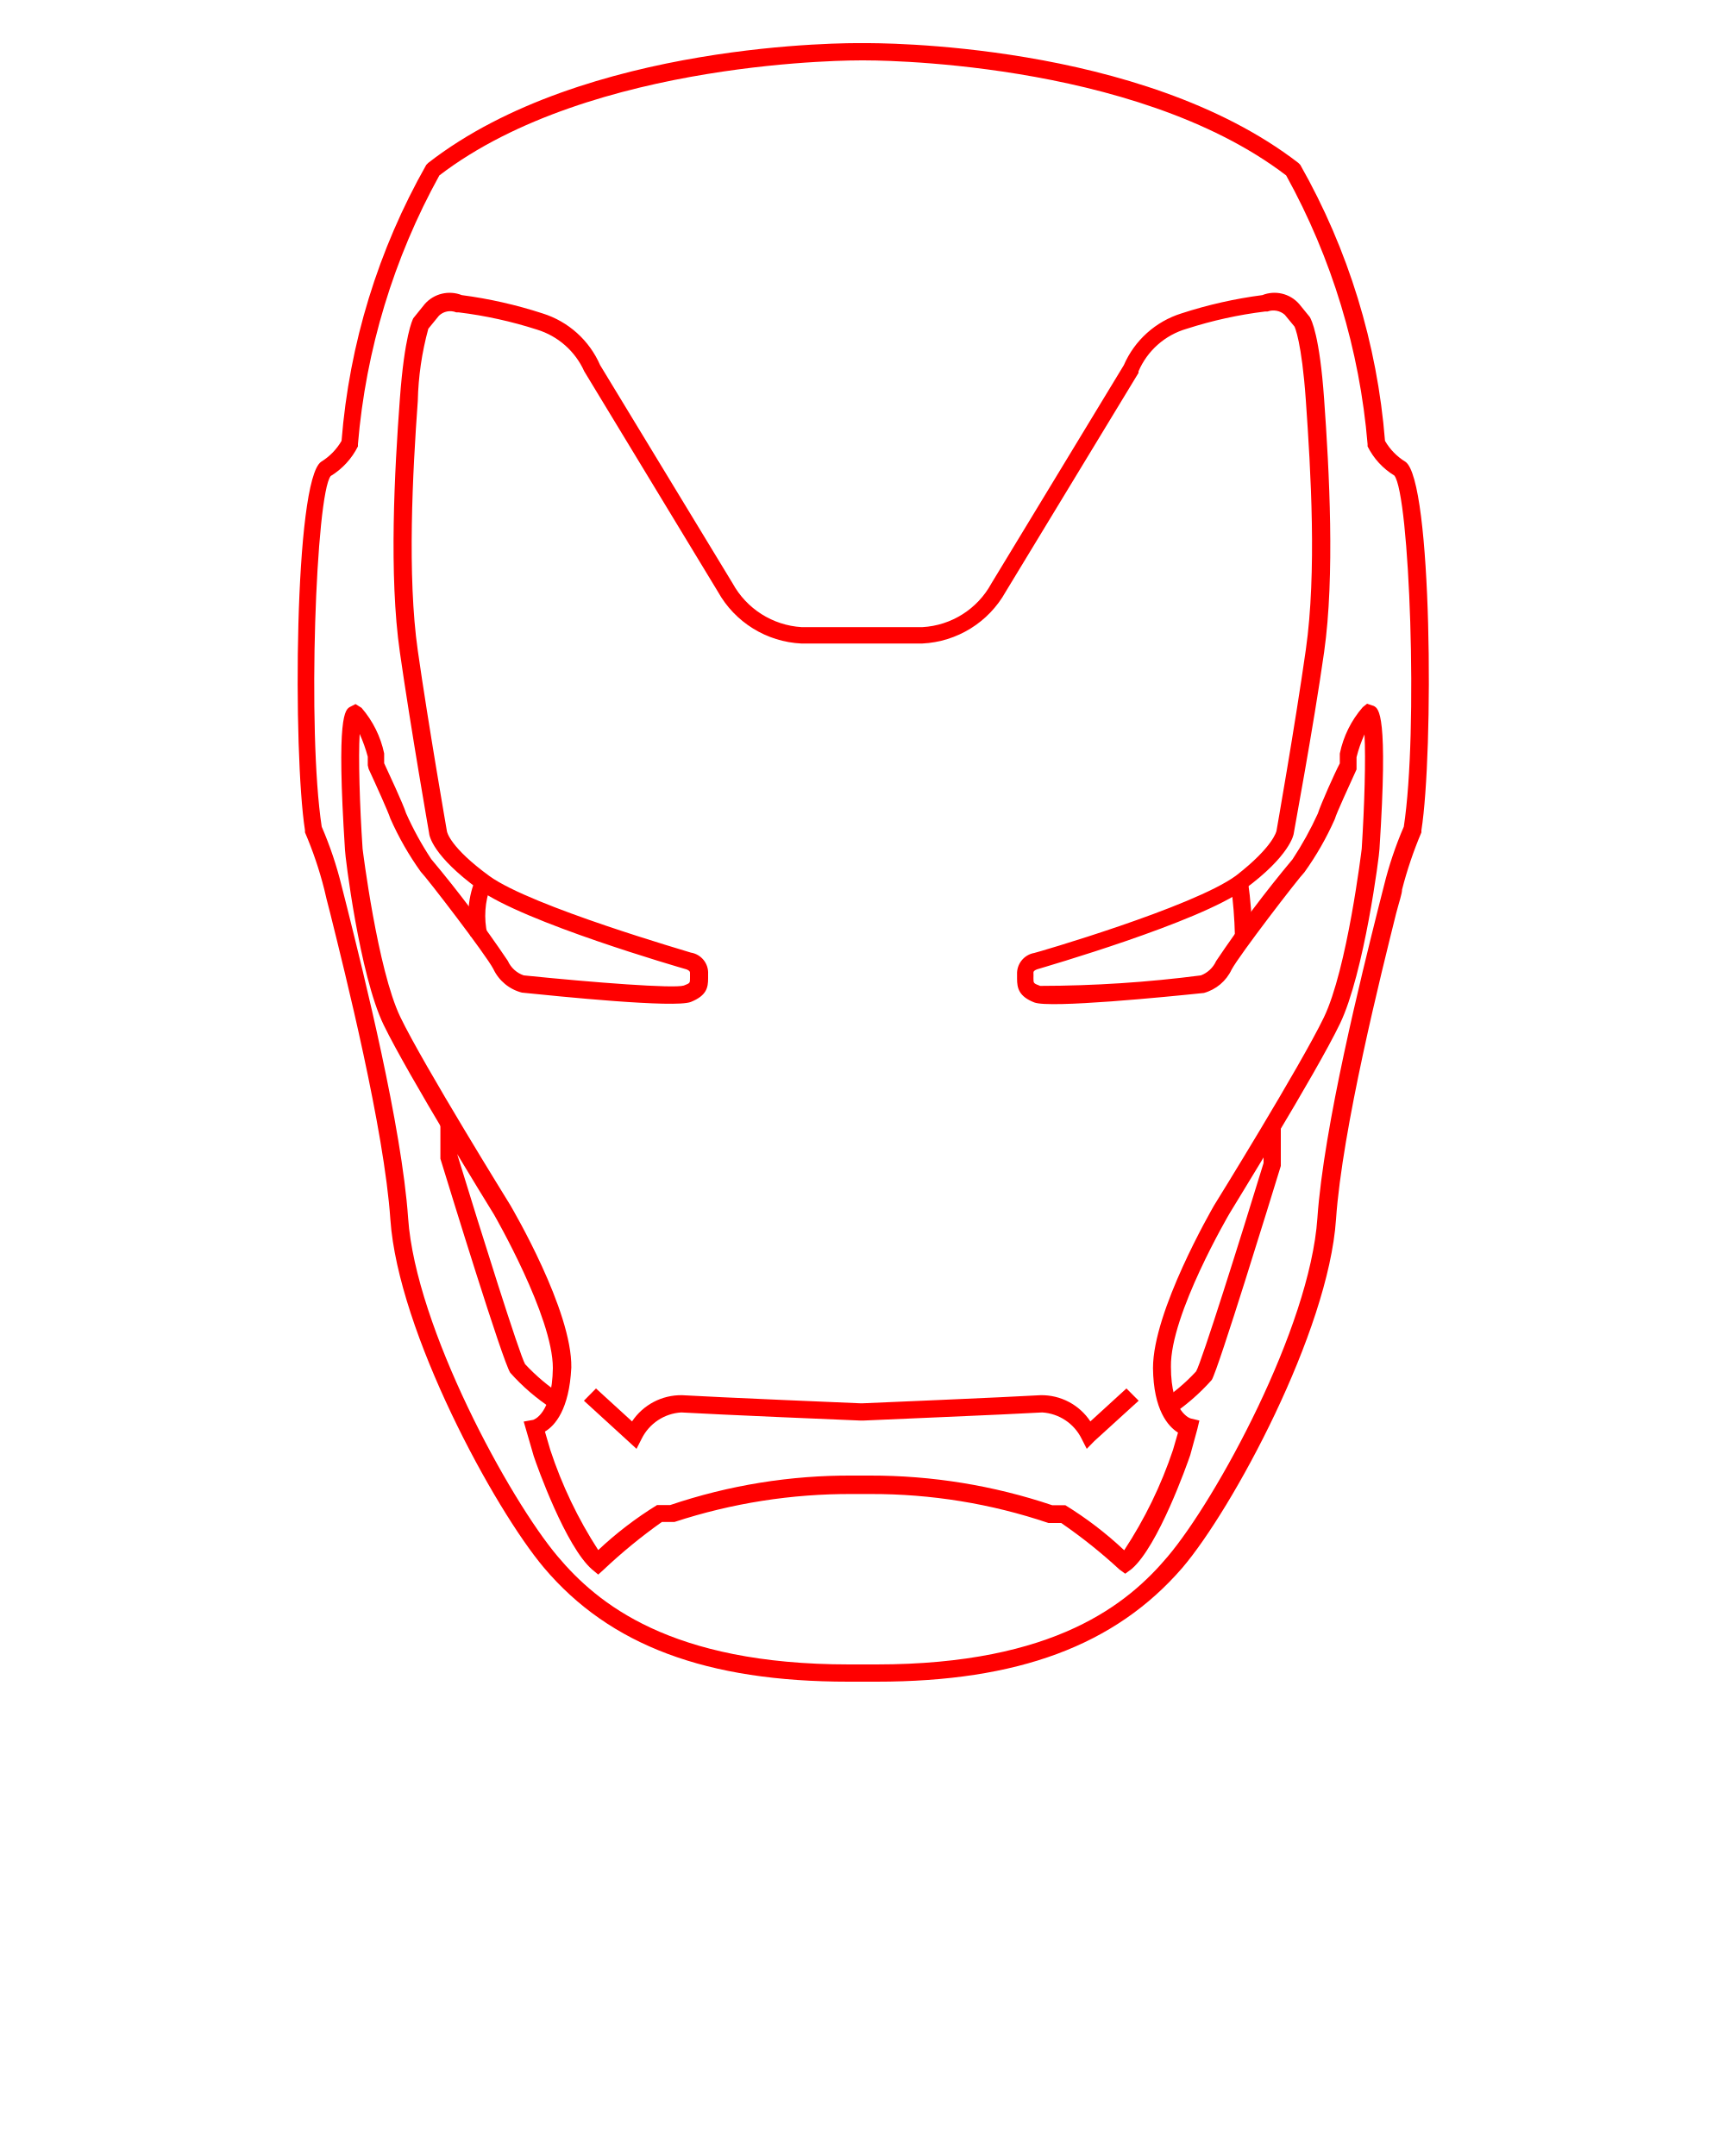
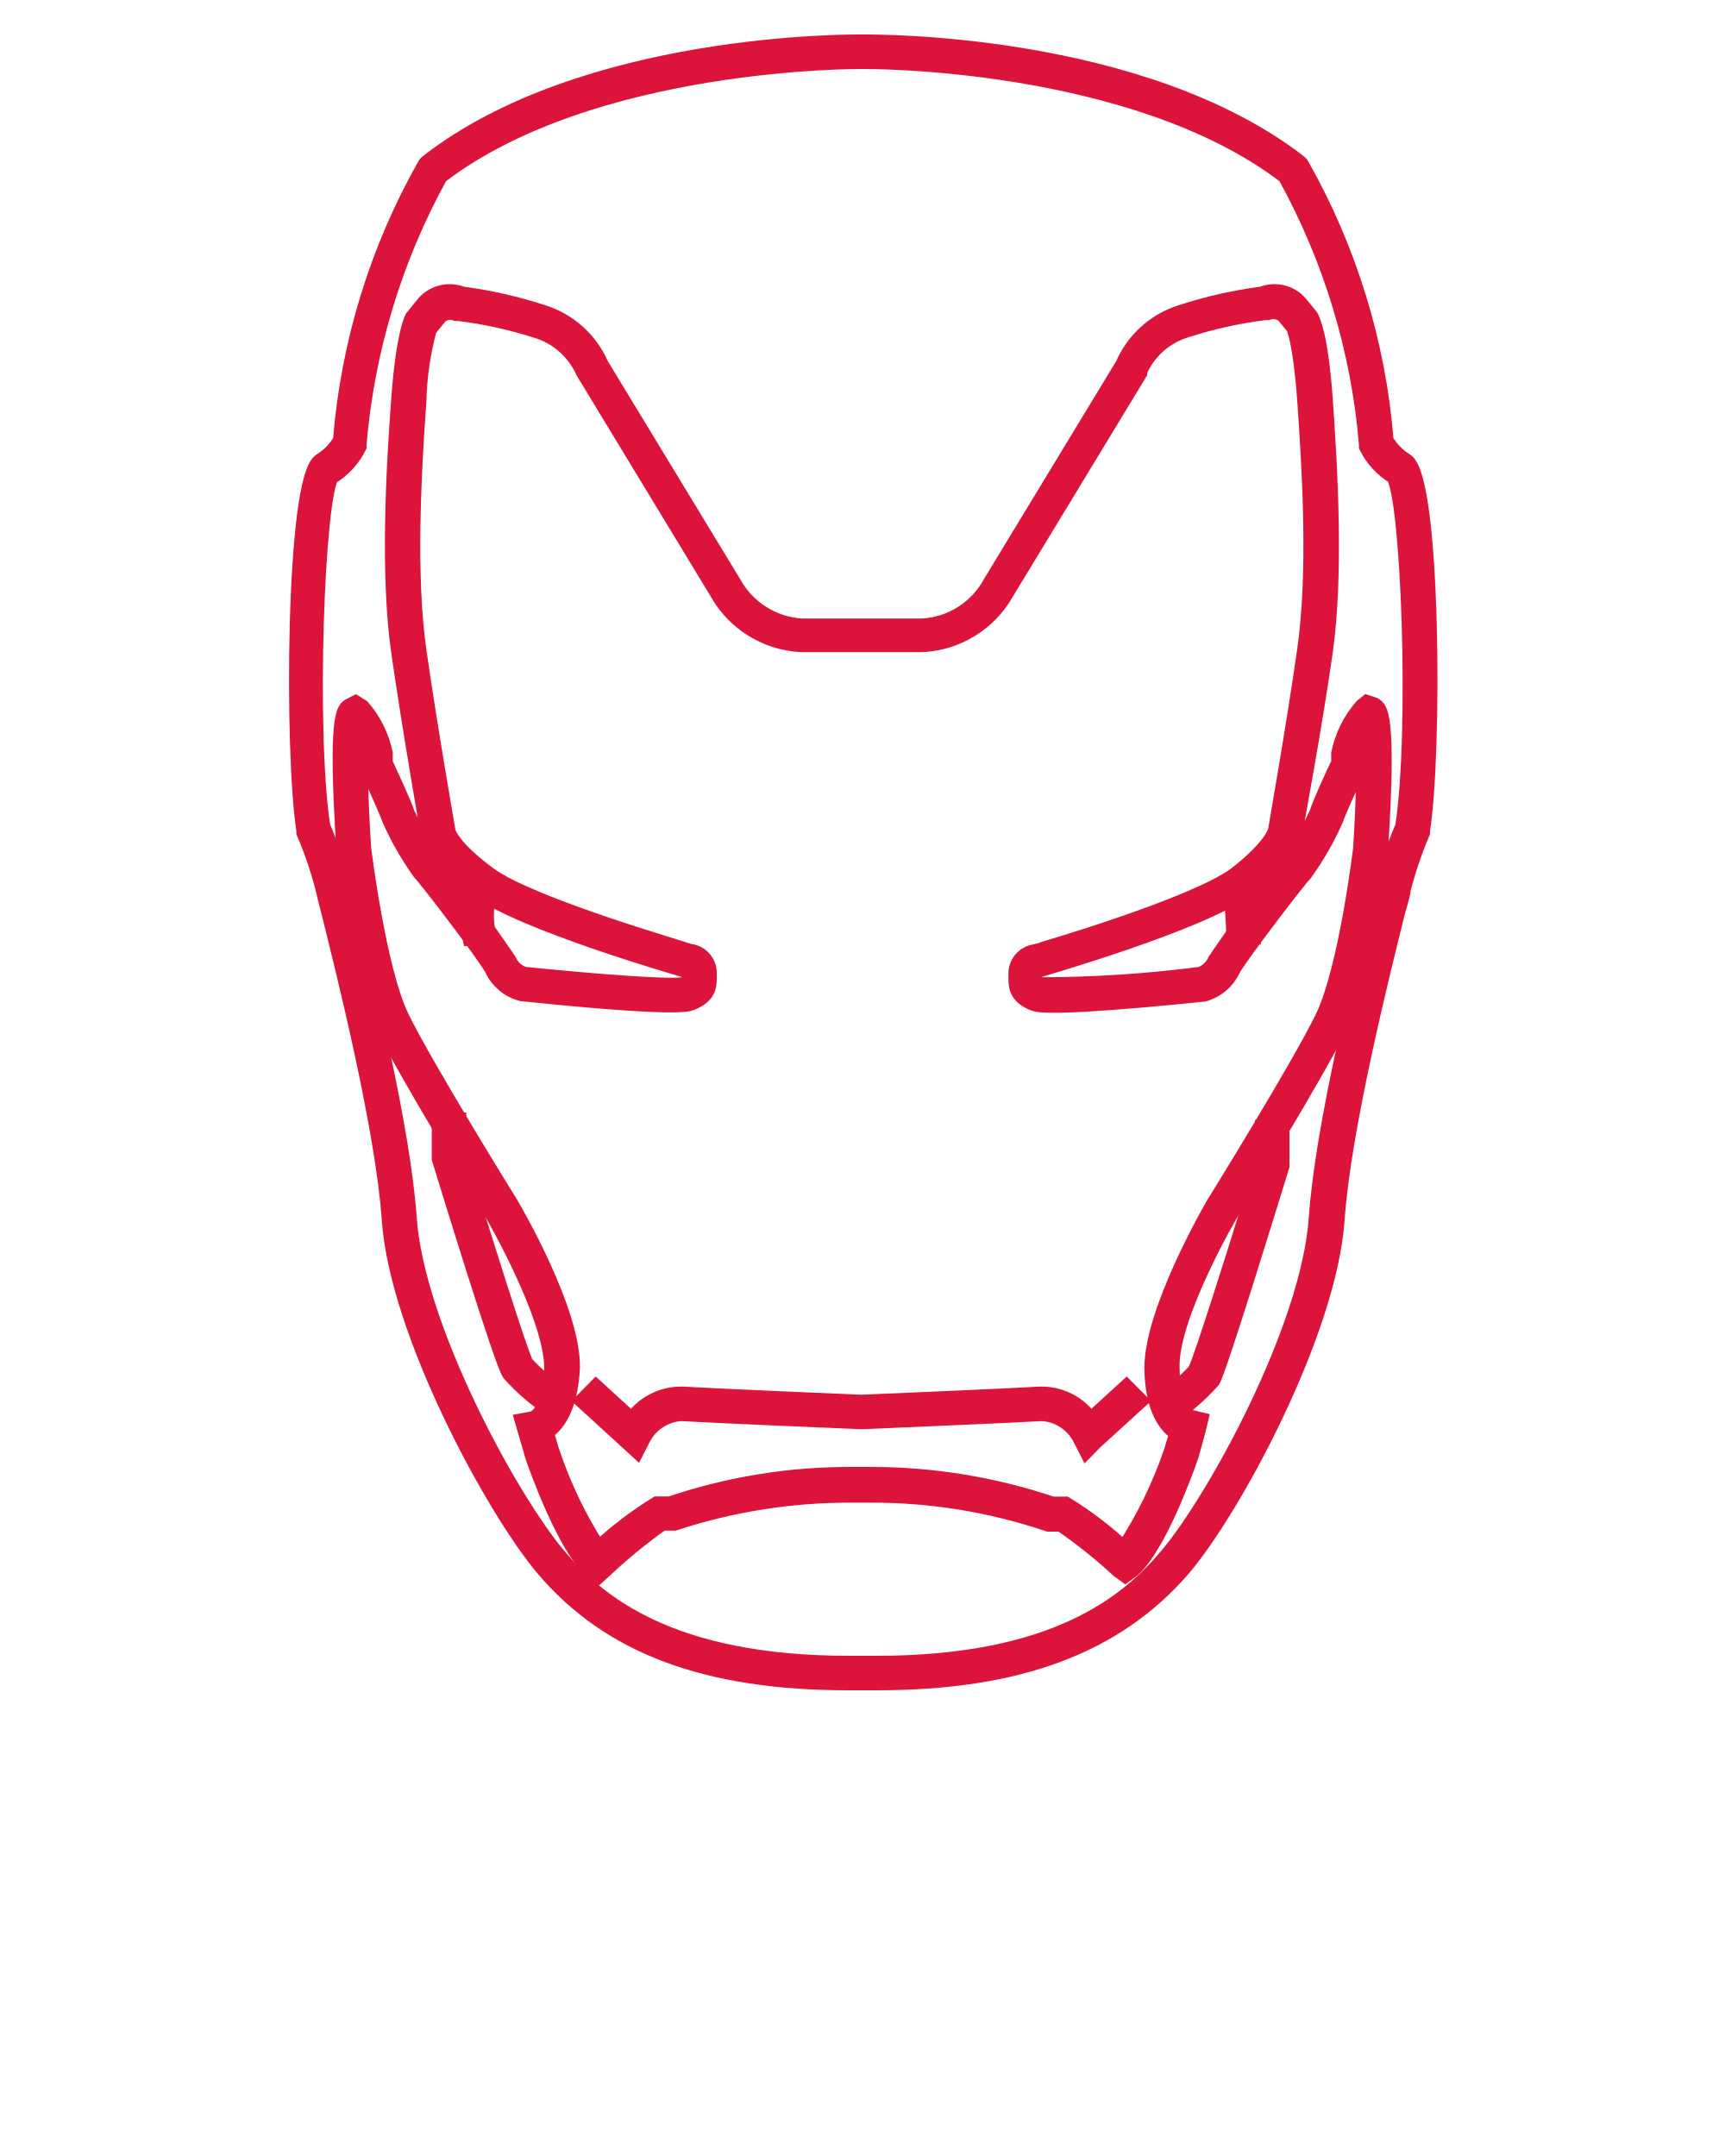
<svg xmlns="http://www.w3.org/2000/svg" data-name="Layer 1" viewBox="0 0 100 125" x="0px" y="0px">
-   <path fill="red" d="M65.23,91.24,64.9,91a30.23,30.23,0,0,0-3.38-2.7l-.64,0-.1,0a31.94,31.94,0,0,0-10.31-1.68H49.41A32.57,32.57,0,0,0,39.1,88.24l-.09,0-.64,0A31.1,31.1,0,0,0,35,91l-.32.29L34.33,91c-1.53-1.32-3.2-6-3.39-6.58l-.58-2,.55-.1h0s1.1-.31,1.14-3c0-3-3.38-8.84-3.41-8.9-.2-.32-5-8.11-6.4-11S20,49.58,20,49.29c-.51-7.88,0-8.16.32-8.32l.29-.15.35.22a5.9,5.9,0,0,1,1.31,2.64l0,.12v.45c.23.5,1.11,2.38,1.27,2.9A18.47,18.47,0,0,0,25,49.81h0a70.94,70.94,0,0,1,4.44,5.9,1.56,1.56,0,0,0,.92.84c4.09.42,8.71.77,9.28.59C40,57,40,57,40,56.71c0-.1,0-.2,0-.32s-.21-.19-.21-.19c-.42-.12-9.44-2.73-12.06-4.65s-2.85-3.07-2.86-3.28c0,0-1.05-6-1.69-10.46s-.31-10.5,0-14.68c.27-3.66.73-4.58.78-4.68l.67-.83a1.92,1.92,0,0,1,2.14-.51,26.2,26.2,0,0,1,4.68,1.06,5.39,5.39,0,0,1,3.34,3l7.68,12.65a4.91,4.91,0,0,0,4,2.54h7a4.86,4.86,0,0,0,4-2.53l7.68-12.66a5.39,5.39,0,0,1,3.34-3,26,26,0,0,1,4.69-1.06,1.9,1.9,0,0,1,2.13.51l.62.76c.1.17.57,1.09.83,4.75.3,4.18.63,10.25,0,14.68S75,48.26,75,48.32s-.22,1.3-2.85,3.23-11.65,4.53-12,4.64c0,0-.25.07-.24.2s0,.22,0,.32c0,.3,0,.3.39.45a73.07,73.07,0,0,0,9.32-.61h0a1.6,1.6,0,0,0,.88-.83,70.59,70.59,0,0,1,4.43-5.9h0a19.49,19.49,0,0,0,1.47-2.66c.16-.52,1-2.4,1.27-2.9v-.57A5.9,5.9,0,0,1,79,41l.25-.2.39.13c.29.16.84.44.33,8.29,0,.32-.89,7.22-2.29,10.13s-6.2,10.65-6.4,11c0,0-3.45,5.87-3.4,8.89,0,2.68,1.14,3,1.15,3l.5.12-.12.5L69,84.36c-.19.56-1.86,5.28-3.39,6.6ZM31.59,83l.31,1.06a25.14,25.14,0,0,0,2.78,5.81,21.15,21.15,0,0,1,3.41-2.61l.1,0,.66,0a32.39,32.39,0,0,1,10.58-1.71h1A32.91,32.91,0,0,1,61,87.27l.67,0,.09,0a21.15,21.15,0,0,1,3.41,2.61A25,25,0,0,0,68,84.06l.29-1c-.57-.36-1.42-1.3-1.45-3.74,0-3.31,3.4-9.18,3.54-9.43.06-.09,5-8.08,6.36-10.89s2.19-9.72,2.2-9.79c.16-2.49.24-5.25.16-6.63a7.78,7.78,0,0,0-.46,1.32l0,.71c-.45,1-1.15,2.5-1.26,2.88a17.35,17.35,0,0,1-1.76,3.08h0c-.35.35-3.77,4.8-4.22,5.64a2.52,2.52,0,0,1-1.61,1.36c-2.11.22-8.93.9-9.83.55s-1-.84-1-1.37a2.18,2.18,0,0,0,0-.25,1.21,1.21,0,0,1,1-1.25c.06,0,9.21-2.66,11.69-4.48C73.82,49.09,74,48.18,74,48.17s1.06-6,1.7-10.5.29-10.33,0-14.47c-.24-3.39-.64-4.24-.66-4.27l-.56-.68a1,1,0,0,0-1-.19l-.14,0a24.58,24.58,0,0,0-4.54,1A4.35,4.35,0,0,0,66,21.53l0,.09-7.7,12.69a5.86,5.86,0,0,1-4.84,3h-7a5.86,5.86,0,0,1-4.84-3L33.87,21.53a4.42,4.42,0,0,0-2.74-2.42,24.58,24.58,0,0,0-4.54-1l-.14,0a.94.94,0,0,0-1,.19l-.62.76h0a17.33,17.33,0,0,0-.61,4.19c-.3,4.14-.62,10.13,0,14.47s1.68,10.42,1.69,10.48.2.94,2.46,2.59C30.81,52.56,40,55.2,40.05,55.23a1.19,1.19,0,0,1,1,1.24,2.18,2.18,0,0,0,0,.25c0,.53-.08,1-1,1.37s-7.72-.33-9.79-.54a2.52,2.52,0,0,1-1.66-1.37c-.44-.84-3.86-5.29-4.21-5.64h0a17.35,17.35,0,0,1-1.76-3.08c-.12-.38-.82-1.93-1.26-2.88l-.05-.21v-.5a8.83,8.83,0,0,0-.47-1.32c-.08,1.37,0,4.14.17,6.66,0,0,.86,7,2.19,9.76s6.31,10.8,6.36,10.88c.15.26,3.6,6.13,3.55,9.44C33,81.72,32.17,82.66,31.59,83Z" />
-   <path fill="red" d="M27.29,54.3a5.46,5.46,0,0,1,.31-3.41l.86.51L28,51.15l.44.24a4.82,4.82,0,0,0-.19,2.77Z" />
-   <path fill="red" d="M72.59,54.26l-1,0a26.6,26.6,0,0,0-.24-3l1-.13A23.9,23.9,0,0,1,72.59,54.26Z" />
-   <path fill="red" d="M63,84l-.3-.59a2.74,2.74,0,0,0-2.28-1.52c-1.81.11-10.28.46-10.36.47h-.19c-.11,0-8.57-.36-10.38-.47a2.75,2.75,0,0,0-2.29,1.52L36.9,84l-.49-.45-2.56-2.34.7-.71,2.09,1.91a3.42,3.42,0,0,1,2.9-1.52c1.8.11,10.25.47,10.34.47H50c.06,0,8.52-.36,10.32-.47a3.39,3.39,0,0,1,2.89,1.52l2.09-1.91.71.71-2.57,2.34Z" />
-   <path fill="red" d="M32,81.67a12,12,0,0,1-2.42-2.08c-.45-.69-3.45-10.46-4.05-12.41l0-.14V65h1V67c1.35,4.41,3.59,11.54,3.91,12.09a11.49,11.49,0,0,0,2.14,1.8Z" />
-   <path fill="red" d="M67.76,82.14l-.57-.83a10.92,10.92,0,0,0,2.15-1.8c.32-.55,2.56-7.67,3.91-12.08v-2h1l0,2.17c-.6,1.95-3.6,11.71-4,12.4A12.09,12.09,0,0,1,67.76,82.14Z" />
-   <path fill="red" d="M50.82,97.5H49.18c-8.22,0-13.83-2.1-17.64-6.6-2.88-3.41-8.46-13.67-8.91-20.2-.36-5.26-2.64-14.34-3.49-17.76-.17-.65-.29-1.13-.34-1.37a22.09,22.09,0,0,0-1.12-3.31l0-.12c-.7-4.48-.63-20.31.94-21.37a3.45,3.45,0,0,0,1.18-1.21,38.66,38.66,0,0,1,4.91-16l.12-.12C33.9,2.39,49.31,2.49,50,2.5h.11c.64,0,16-.11,25.15,6.94l.12.12a38.66,38.66,0,0,1,4.91,16,3.43,3.43,0,0,0,1.18,1.21c1.57,1.06,1.64,16.89.93,21.37l0,.12a23.42,23.42,0,0,0-1.12,3.31c0,.24-.17.72-.34,1.37-.85,3.42-3.13,12.5-3.49,17.76-.45,6.53-6,16.79-8.91,20.2C64.65,95.4,59,97.5,50.82,97.5Zm-.24-1h.23c10.39,0,14.61-3.56,16.88-6.25C70.5,86.93,75.93,77,76.37,70.63c.37-5.34,2.58-14.17,3.52-17.94l.34-1.34a21.68,21.68,0,0,1,1.15-3.42c.85-5.56.33-19.27-.55-20.36a4.12,4.12,0,0,1-1.55-1.69l0-.13a39,39,0,0,0-4.72-15.58C65.68,3.39,50.23,3.5,50.06,3.5h-.12c-.15,0-15.63-.1-24.47,6.67a39,39,0,0,0-4.72,15.58l0,.13a4.23,4.23,0,0,1-1.58,1.72c-.85,1.06-1.37,14.77-.52,20.33a21.68,21.68,0,0,1,1.15,3.42l.34,1.34c.94,3.77,3.15,12.6,3.52,17.94.44,6.33,5.87,16.3,8.68,19.62,2.27,2.69,6.5,6.25,16.88,6.25h1.39Z" />
+   <style>
+ path {
+     fill: crimson;
+     stroke: crimson;
+     stroke-width: 1px;
+ }
+ </style>
+   <path d="M65.23,91.24,64.9,91a30.23,30.23,0,0,0-3.38-2.7l-.64,0-.1,0a31.94,31.94,0,0,0-10.31-1.68H49.41A32.57,32.57,0,0,0,39.1,88.24l-.09,0-.64,0A31.1,31.1,0,0,0,35,91l-.32.29L34.33,91c-1.53-1.32-3.2-6-3.39-6.58l-.58-2,.55-.1h0s1.1-.31,1.14-3c0-3-3.38-8.84-3.41-8.9-.2-.32-5-8.11-6.4-11S20,49.58,20,49.29c-.51-7.88,0-8.16.32-8.32l.29-.15.35.22a5.9,5.9,0,0,1,1.31,2.64l0,.12v.45c.23.5,1.11,2.38,1.27,2.9A18.47,18.47,0,0,0,25,49.81h0a70.94,70.94,0,0,1,4.44,5.9,1.56,1.56,0,0,0,.92.84c4.09.42,8.71.77,9.28.59C40,57,40,57,40,56.71c0-.1,0-.2,0-.32s-.21-.19-.21-.19c-.42-.12-9.44-2.73-12.06-4.65s-2.85-3.07-2.86-3.28c0,0-1.05-6-1.69-10.46s-.31-10.5,0-14.68c.27-3.66.73-4.58.78-4.68l.67-.83a1.92,1.92,0,0,1,2.14-.51,26.2,26.2,0,0,1,4.68,1.06,5.39,5.39,0,0,1,3.34,3l7.68,12.65a4.91,4.91,0,0,0,4,2.54h7a4.86,4.86,0,0,0,4-2.53l7.68-12.66a5.39,5.39,0,0,1,3.34-3,26,26,0,0,1,4.69-1.06,1.9,1.9,0,0,1,2.13.51l.62.76c.1.17.57,1.09.83,4.75.3,4.18.63,10.25,0,14.68S75,48.26,75,48.32s-.22,1.3-2.85,3.23-11.65,4.53-12,4.64c0,0-.25.07-.24.2s0,.22,0,.32c0,.3,0,.3.39.45a73.07,73.07,0,0,0,9.32-.61h0a1.6,1.6,0,0,0,.88-.83,70.59,70.59,0,0,1,4.43-5.9h0a19.49,19.49,0,0,0,1.47-2.66c.16-.52,1-2.4,1.27-2.9v-.57A5.9,5.9,0,0,1,79,41l.25-.2.39.13c.29.16.84.44.33,8.29,0,.32-.89,7.22-2.29,10.13s-6.2,10.65-6.4,11c0,0-3.45,5.87-3.4,8.89,0,2.68,1.14,3,1.15,3l.5.12-.12.5L69,84.36c-.19.56-1.86,5.28-3.39,6.6ZM31.59,83l.31,1.06a25.14,25.14,0,0,0,2.78,5.81,21.15,21.15,0,0,1,3.41-2.61l.1,0,.66,0a32.39,32.39,0,0,1,10.58-1.71h1A32.91,32.91,0,0,1,61,87.27l.67,0,.09,0a21.15,21.15,0,0,1,3.41,2.61A25,25,0,0,0,68,84.06l.29-1c-.57-.36-1.42-1.3-1.45-3.74,0-3.31,3.4-9.18,3.54-9.43.06-.09,5-8.08,6.36-10.89s2.19-9.72,2.2-9.79c.16-2.49.24-5.25.16-6.63a7.78,7.78,0,0,0-.46,1.32l0,.71c-.45,1-1.15,2.5-1.26,2.88a17.35,17.35,0,0,1-1.76,3.08h0c-.35.35-3.77,4.8-4.22,5.64a2.52,2.52,0,0,1-1.61,1.36c-2.11.22-8.93.9-9.83.55s-1-.84-1-1.37a2.18,2.18,0,0,0,0-.25,1.21,1.21,0,0,1,1-1.25c.06,0,9.21-2.66,11.69-4.48C73.82,49.09,74,48.18,74,48.17s1.06-6,1.7-10.5.29-10.33,0-14.47c-.24-3.39-.64-4.24-.66-4.27l-.56-.68a1,1,0,0,0-1-.19l-.14,0a24.58,24.58,0,0,0-4.54,1A4.35,4.35,0,0,0,66,21.53l0,.09-7.7,12.69a5.86,5.86,0,0,1-4.84,3h-7a5.86,5.86,0,0,1-4.84-3L33.87,21.53a4.42,4.42,0,0,0-2.74-2.42,24.58,24.58,0,0,0-4.54-1l-.14,0a.94.94,0,0,0-1,.19l-.62.76h0a17.33,17.33,0,0,0-.61,4.19c-.3,4.14-.62,10.13,0,14.47s1.68,10.42,1.69,10.48.2.94,2.46,2.59C30.81,52.56,40,55.2,40.05,55.23a1.19,1.19,0,0,1,1,1.24,2.18,2.18,0,0,0,0,.25c0,.53-.08,1-1,1.37s-7.72-.33-9.79-.54a2.52,2.52,0,0,1-1.66-1.37c-.44-.84-3.86-5.29-4.21-5.64h0a17.35,17.35,0,0,1-1.76-3.08c-.12-.38-.82-1.93-1.26-2.88l-.05-.21v-.5a8.83,8.83,0,0,0-.47-1.32c-.08,1.37,0,4.14.17,6.66,0,0,.86,7,2.19,9.76s6.31,10.8,6.36,10.88c.15.26,3.6,6.13,3.55,9.44C33,81.72,32.17,82.66,31.59,83Z" />
+   <path d="M27.29,54.3a5.46,5.46,0,0,1,.31-3.41l.86.51L28,51.15l.44.24a4.82,4.82,0,0,0-.19,2.77Z" />
+   <path d="M72.59,54.26l-1,0a26.6,26.6,0,0,0-.24-3l1-.13A23.9,23.9,0,0,1,72.59,54.26Z" />
+   <path d="M63,84l-.3-.59a2.74,2.74,0,0,0-2.28-1.52c-1.81.11-10.28.46-10.36.47h-.19c-.11,0-8.57-.36-10.38-.47a2.75,2.75,0,0,0-2.29,1.52L36.9,84l-.49-.45-2.56-2.34.7-.71,2.09,1.91a3.42,3.42,0,0,1,2.9-1.52c1.8.11,10.25.47,10.34.47H50c.06,0,8.52-.36,10.32-.47a3.39,3.39,0,0,1,2.89,1.52l2.09-1.91.71.71-2.57,2.34Z" />
+   <path d="M32,81.67a12,12,0,0,1-2.42-2.08c-.45-.69-3.45-10.46-4.05-12.41l0-.14V65h1V67c1.35,4.41,3.59,11.54,3.91,12.09a11.49,11.49,0,0,0,2.14,1.8Z" />
+   <path d="M67.76,82.14l-.57-.83a10.92,10.92,0,0,0,2.15-1.8c.32-.55,2.56-7.67,3.91-12.08v-2h1l0,2.17c-.6,1.95-3.6,11.71-4,12.4A12.09,12.09,0,0,1,67.76,82.14Z" />
+   <path d="M50.82,97.5H49.18c-8.22,0-13.83-2.1-17.64-6.6-2.88-3.41-8.46-13.67-8.91-20.2-.36-5.26-2.64-14.34-3.49-17.76-.17-.65-.29-1.13-.34-1.37a22.09,22.09,0,0,0-1.12-3.31l0-.12c-.7-4.48-.63-20.31.94-21.37a3.45,3.45,0,0,0,1.18-1.21,38.66,38.66,0,0,1,4.91-16l.12-.12C33.9,2.39,49.31,2.49,50,2.5h.11c.64,0,16-.11,25.15,6.94l.12.12a38.66,38.66,0,0,1,4.91,16,3.43,3.43,0,0,0,1.18,1.21c1.57,1.06,1.64,16.89.93,21.37l0,.12a23.42,23.42,0,0,0-1.12,3.31c0,.24-.17.72-.34,1.37-.85,3.42-3.13,12.5-3.49,17.76-.45,6.53-6,16.79-8.91,20.2C64.65,95.4,59,97.5,50.82,97.5Zm-.24-1h.23c10.39,0,14.61-3.56,16.88-6.25C70.5,86.93,75.93,77,76.37,70.63c.37-5.34,2.58-14.17,3.52-17.94l.34-1.34a21.68,21.68,0,0,1,1.15-3.42c.85-5.56.33-19.27-.55-20.36a4.12,4.12,0,0,1-1.55-1.69l0-.13a39,39,0,0,0-4.72-15.58C65.68,3.39,50.23,3.5,50.06,3.5h-.12c-.15,0-15.63-.1-24.47,6.67a39,39,0,0,0-4.72,15.58l0,.13a4.23,4.23,0,0,1-1.58,1.72c-.85,1.06-1.37,14.77-.52,20.33a21.68,21.68,0,0,1,1.15,3.42l.34,1.34c.94,3.77,3.15,12.6,3.52,17.94.44,6.33,5.87,16.3,8.68,19.62,2.27,2.69,6.5,6.25,16.88,6.25h1.39Z" />
</svg>
